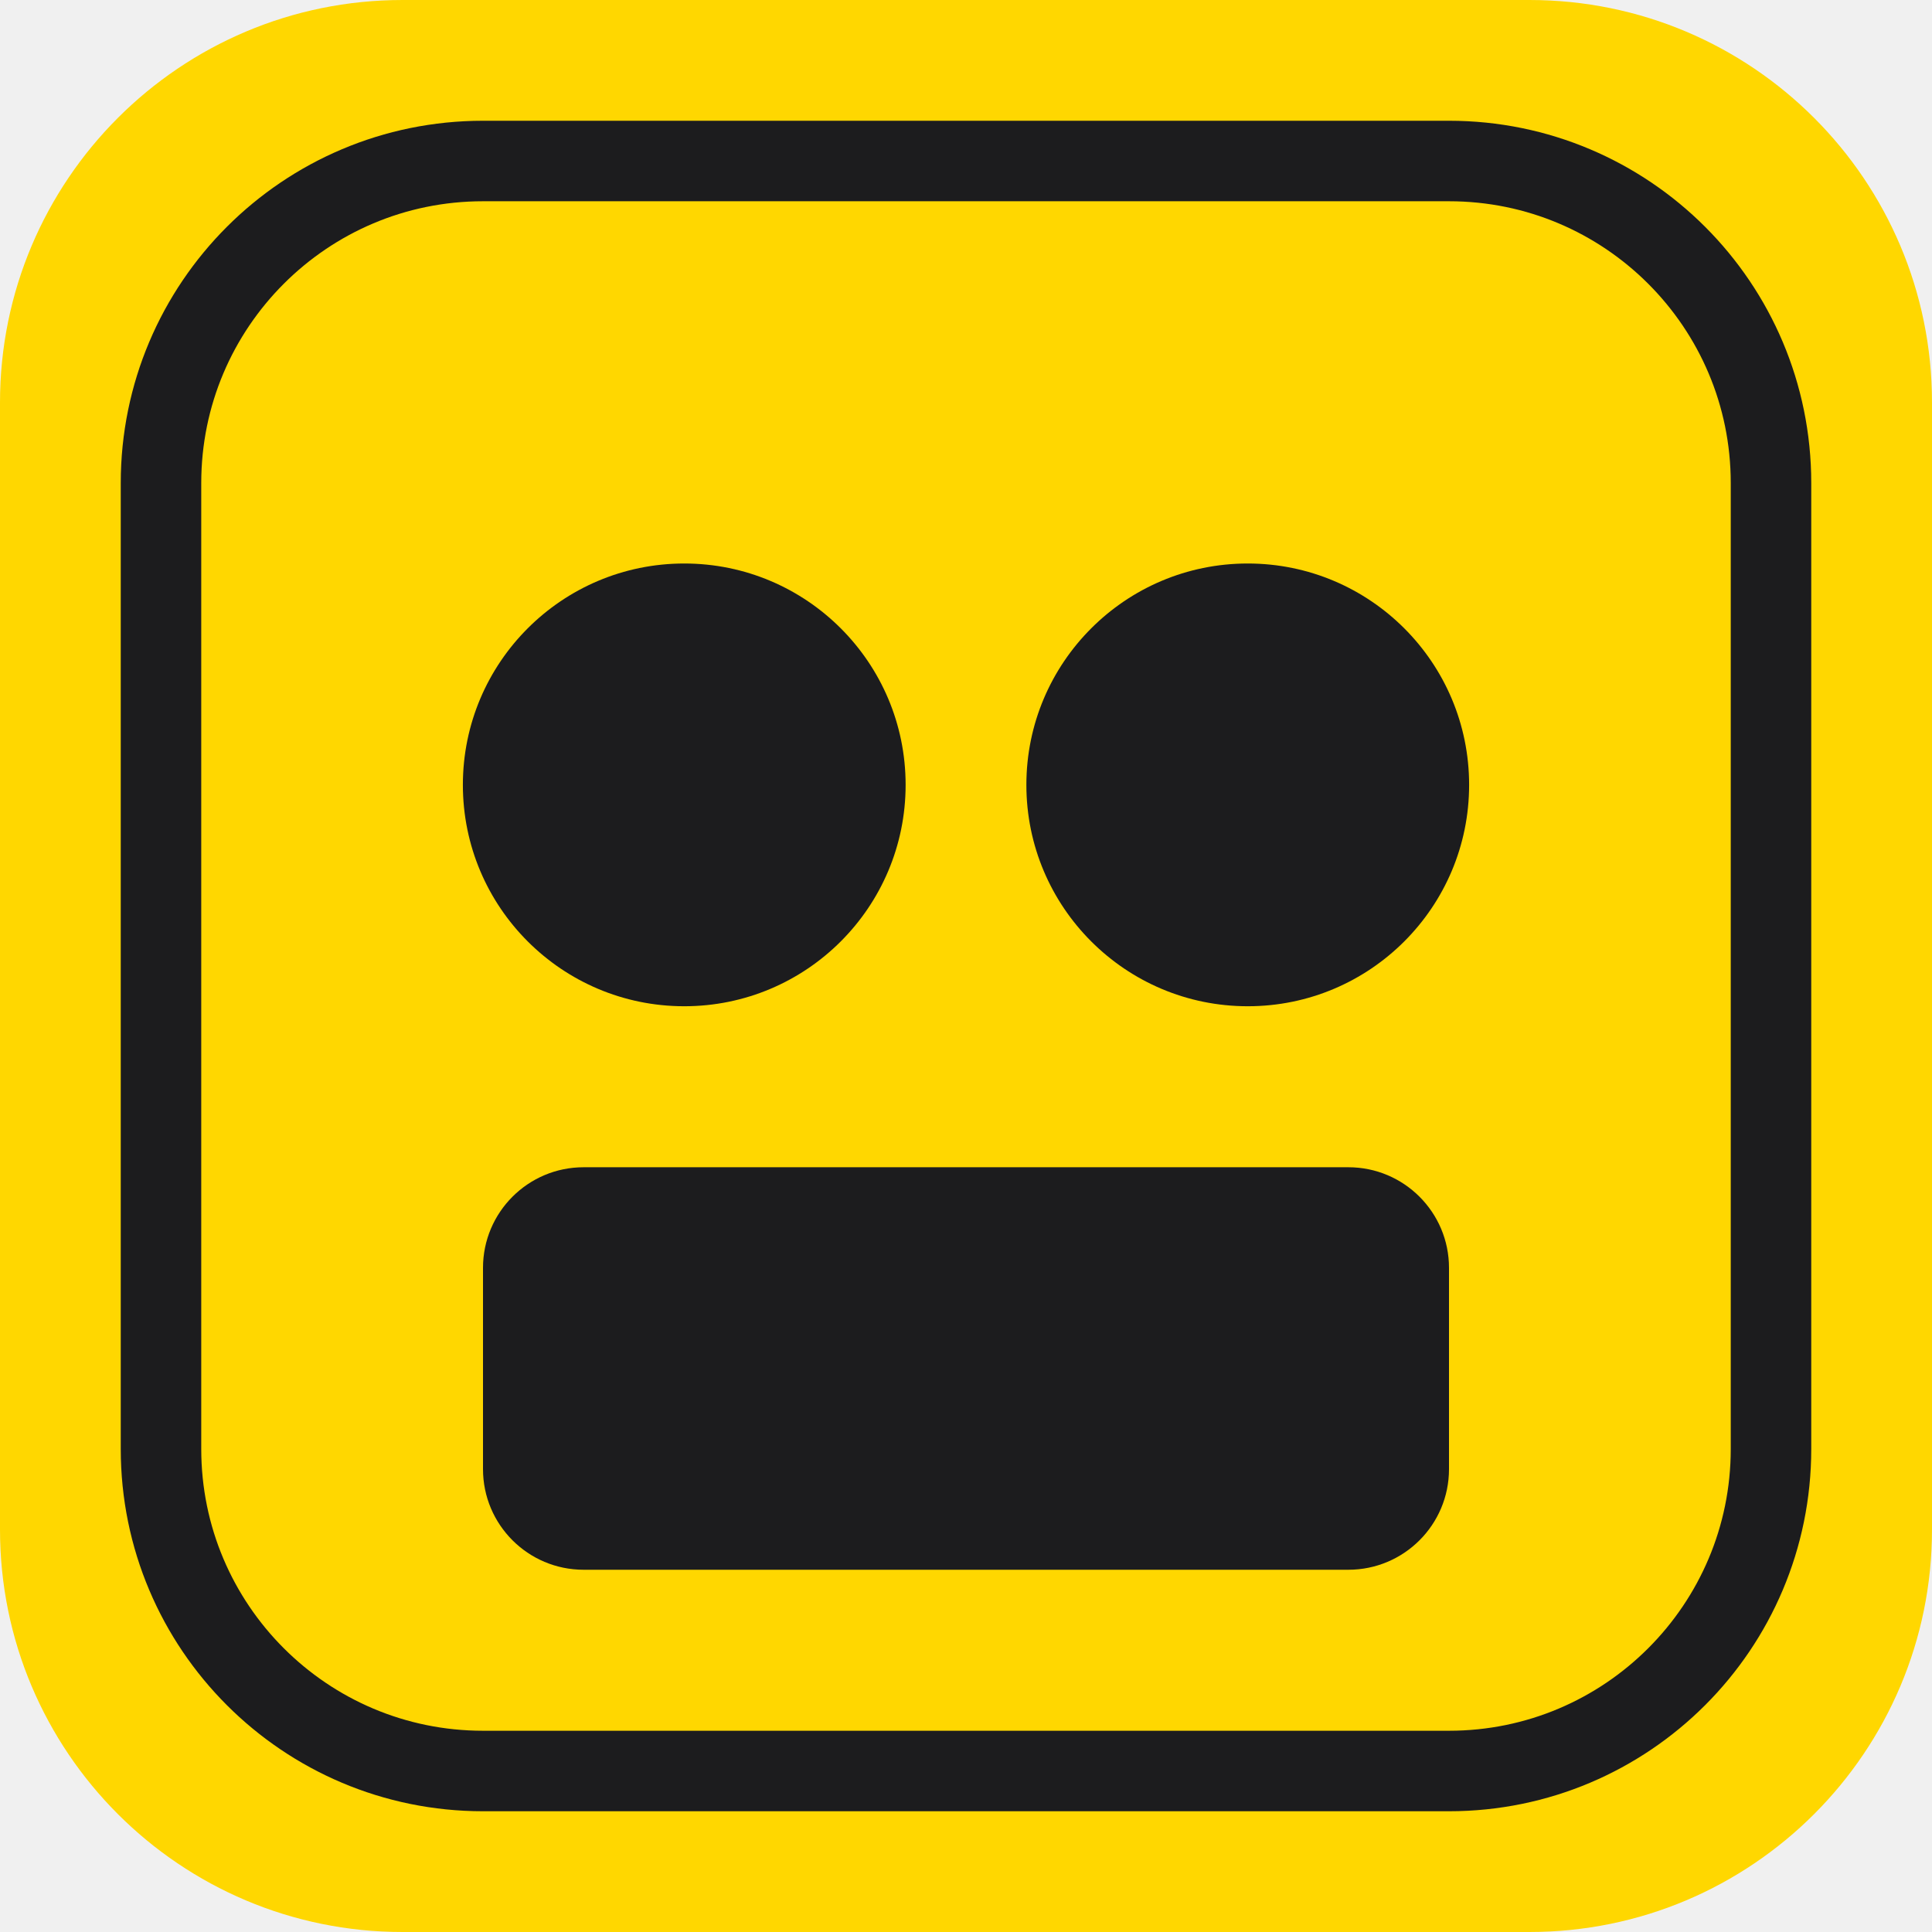
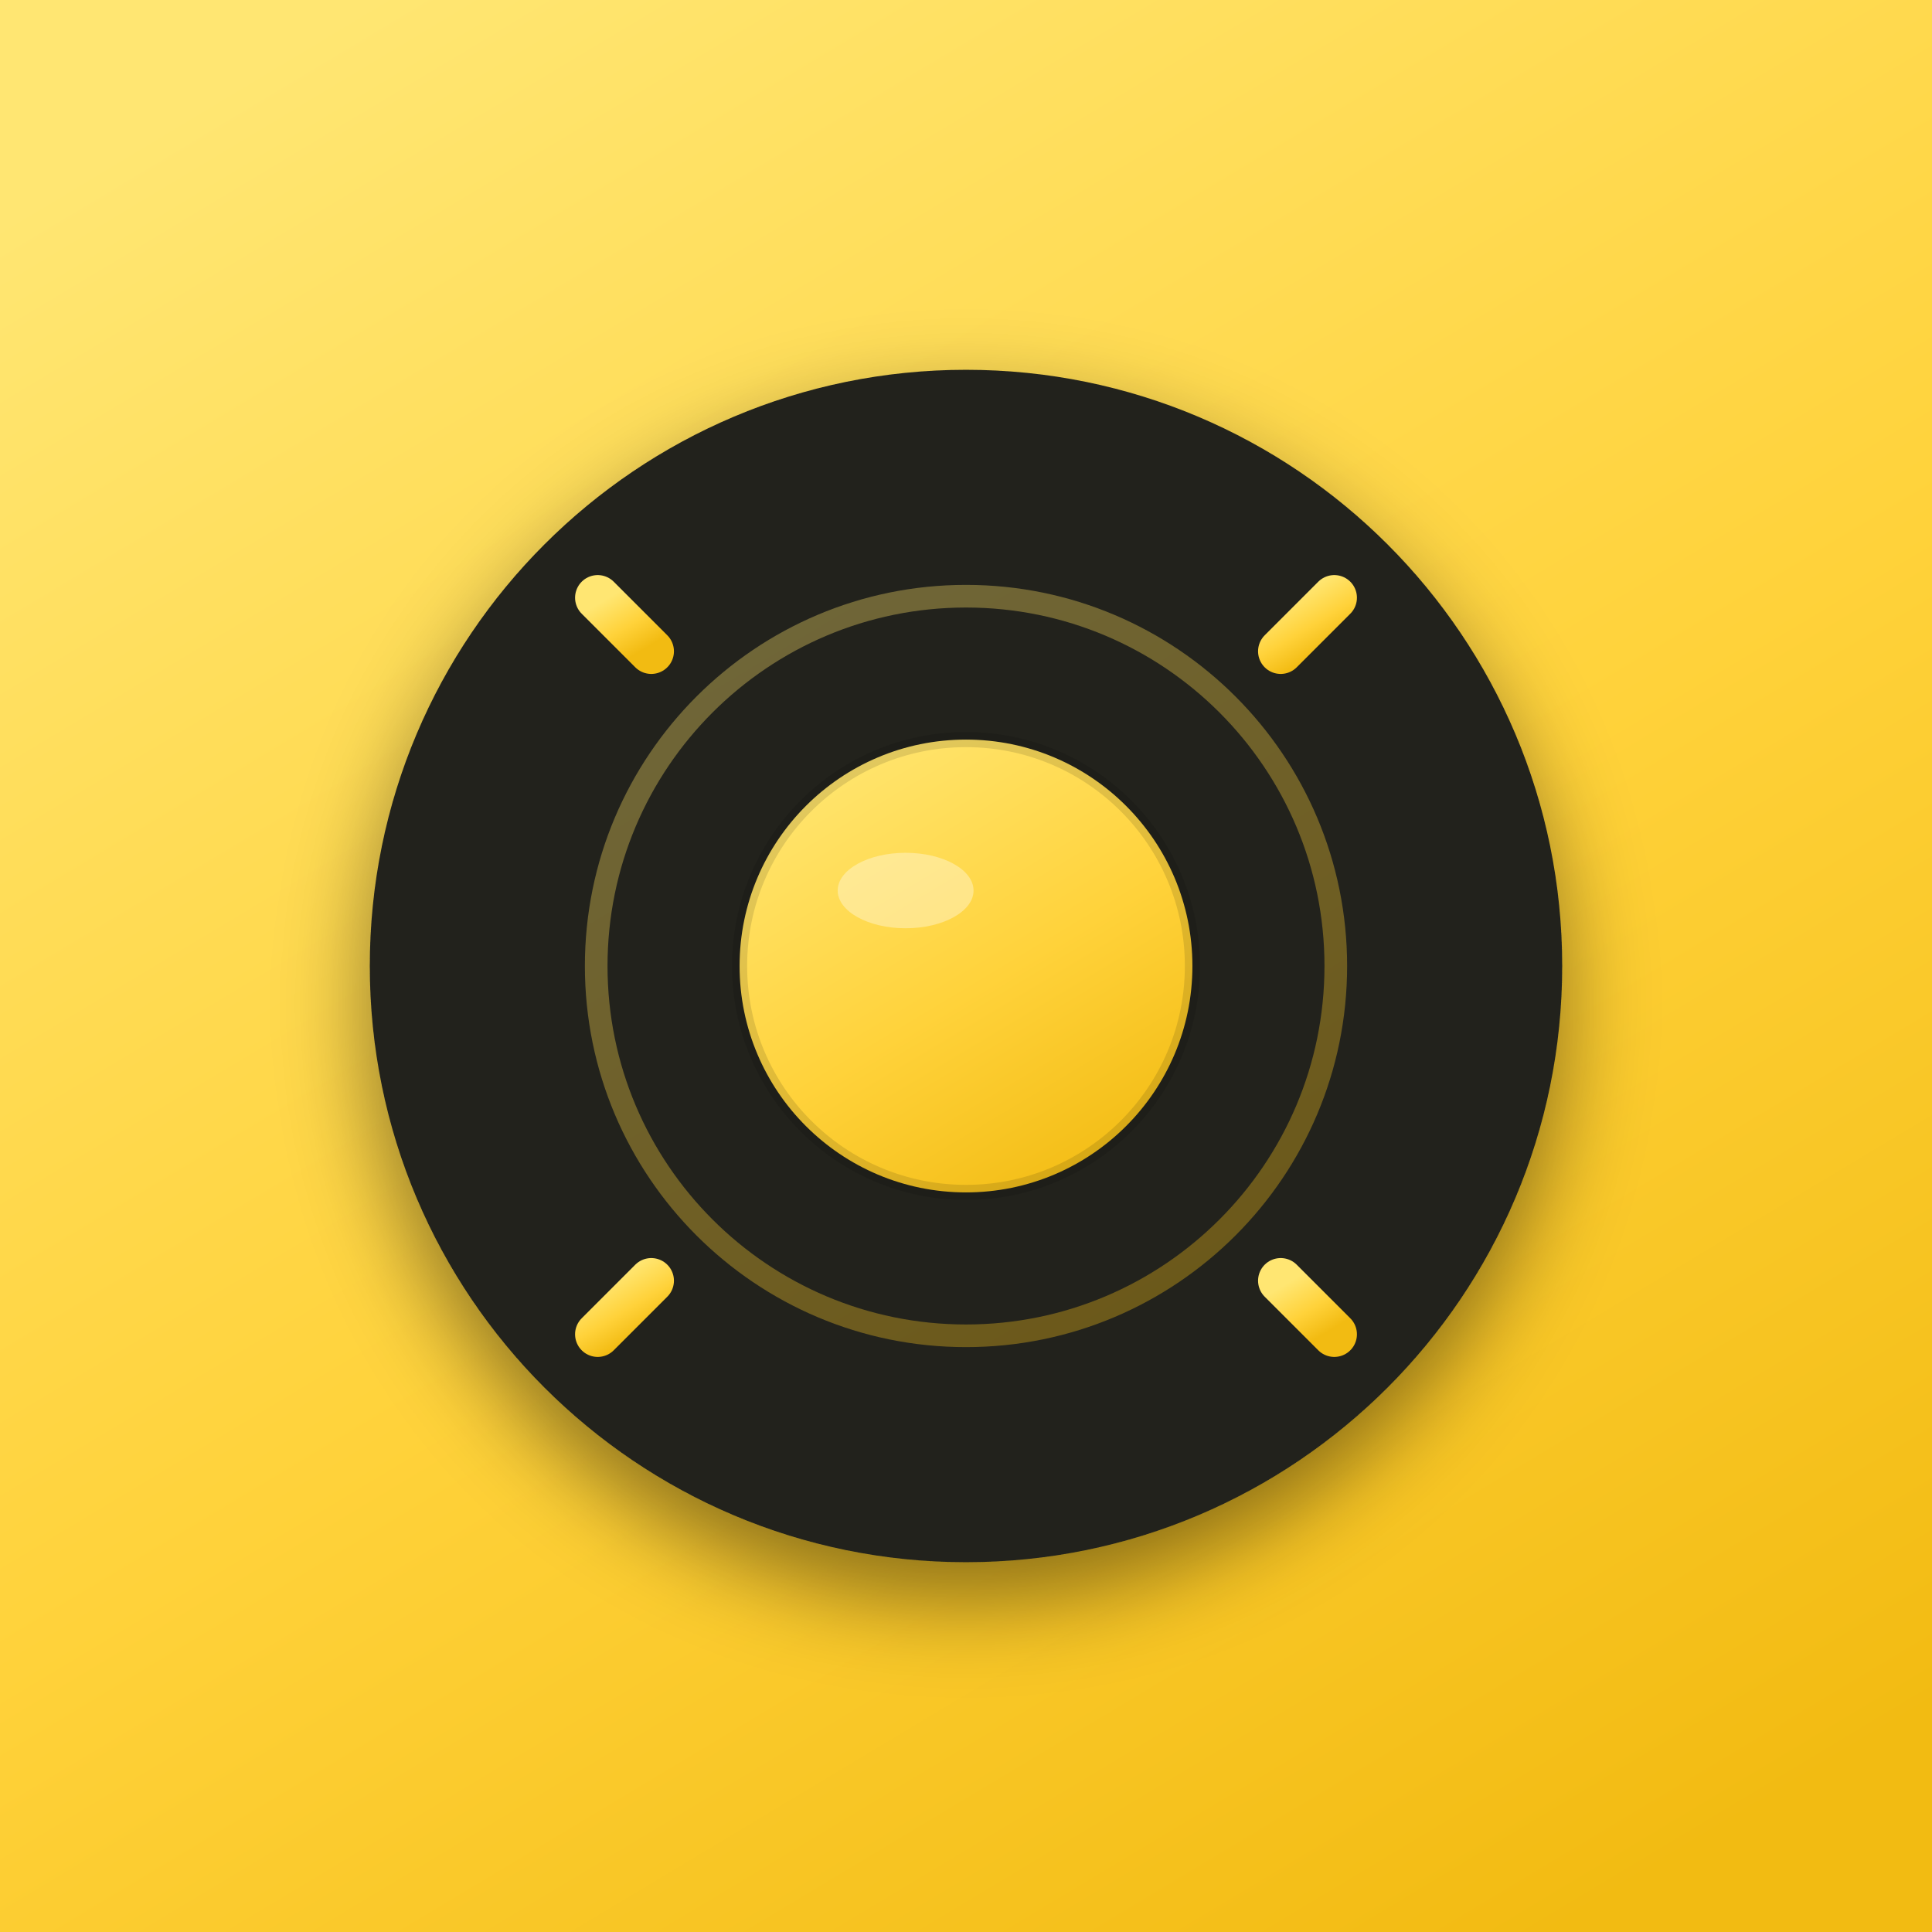
- <svg xmlns="http://www.w3.org/2000/svg" viewBox="0 0 192 192">
-   <rect width="192" height="192" rx="40" fill="#FFD700" />
-   <rect x="16" y="16" width="160" height="160" rx="32" fill="none" stroke="#1C1C1E" stroke-width="8" />
-   <circle cx="68" cy="78" r="22" fill="#1C1C1E" />
-   <circle cx="124" cy="78" r="22" fill="#1C1C1E" />
-   <rect x="48" y="116" width="96" height="40" rx="10" fill="#1C1C1E" />
+ <svg xmlns="http://www.w3.org/2000/svg" viewBox="0 0 512 512" width="512" height="512">
+   <defs>
+     <linearGradient id="acc" x1="0.2" y1="0" x2="0.8" y2="1">
+       <stop offset="0" stop-color="#ffe672" />
+       <stop offset=".55" stop-color="#ffd23a" />
+       <stop offset="1" stop-color="#f2bb12" />
+     </linearGradient>
+     <radialGradient id="glow" cx="50%" cy="50%" r="50%">
+       <stop offset="0" stop-color="#ffd23a" stop-opacity=".45" />
+       <stop offset="1" stop-color="#ffd23a" stop-opacity="0" />
+     </radialGradient>
+     <filter id="sh" x="-30%" y="-30%" width="160%" height="160%">
+       <feDropShadow dx="0" dy="10" stdDeviation="12" flood-color="#000" flood-opacity=".45" />
+     </filter>
+   </defs>
+   <rect width="512" height="512" fill="url(#acc)" />
+   <g transform="translate(256 256) scale(1) translate(-256 -256)">
+     <g filter="url(#sh)">
+       <circle cx="256" cy="256" r="158" fill="#21241c" />
+     </g>
+     <line x1="256.0" y1="138.0" x2="256.0" y2="118.0" stroke="url(#acc)" stroke-width="12" stroke-linecap="round" />
+     <line x1="339.4" y1="172.6" x2="353.6" y2="158.4" stroke="url(#acc)" stroke-width="12" stroke-linecap="round" />
+     <line x1="374.0" y1="256.0" x2="394.0" y2="256.0" stroke="url(#acc)" stroke-width="12" stroke-linecap="round" />
+     <line x1="339.4" y1="339.4" x2="353.6" y2="353.6" stroke="url(#acc)" stroke-width="12" stroke-linecap="round" />
+     <line x1="256.0" y1="374.0" x2="256.0" y2="394.0" stroke="url(#acc)" stroke-width="12" stroke-linecap="round" />
+     <line x1="172.6" y1="339.4" x2="158.4" y2="353.6" stroke="url(#acc)" stroke-width="12" stroke-linecap="round" />
+     <line x1="138.0" y1="256.0" x2="118.0" y2="256.0" stroke="url(#acc)" stroke-width="12" stroke-linecap="round" />
+     <line x1="172.6" y1="172.6" x2="158.4" y2="158.4" stroke="url(#acc)" stroke-width="12" stroke-linecap="round" />
+     <circle cx="256" cy="256" r="98" fill="none" stroke="url(#acc)" stroke-width="6" stroke-opacity=".35" />
+     <circle cx="256" cy="256" r="60" fill="url(#acc)" />
+     <circle cx="256" cy="256" r="60" fill="none" stroke="#000" stroke-opacity=".12" stroke-width="4" />
+     <ellipse cx="240" cy="236" rx="18" ry="10" fill="#fff" opacity=".35" />
+   </g>
</svg>
